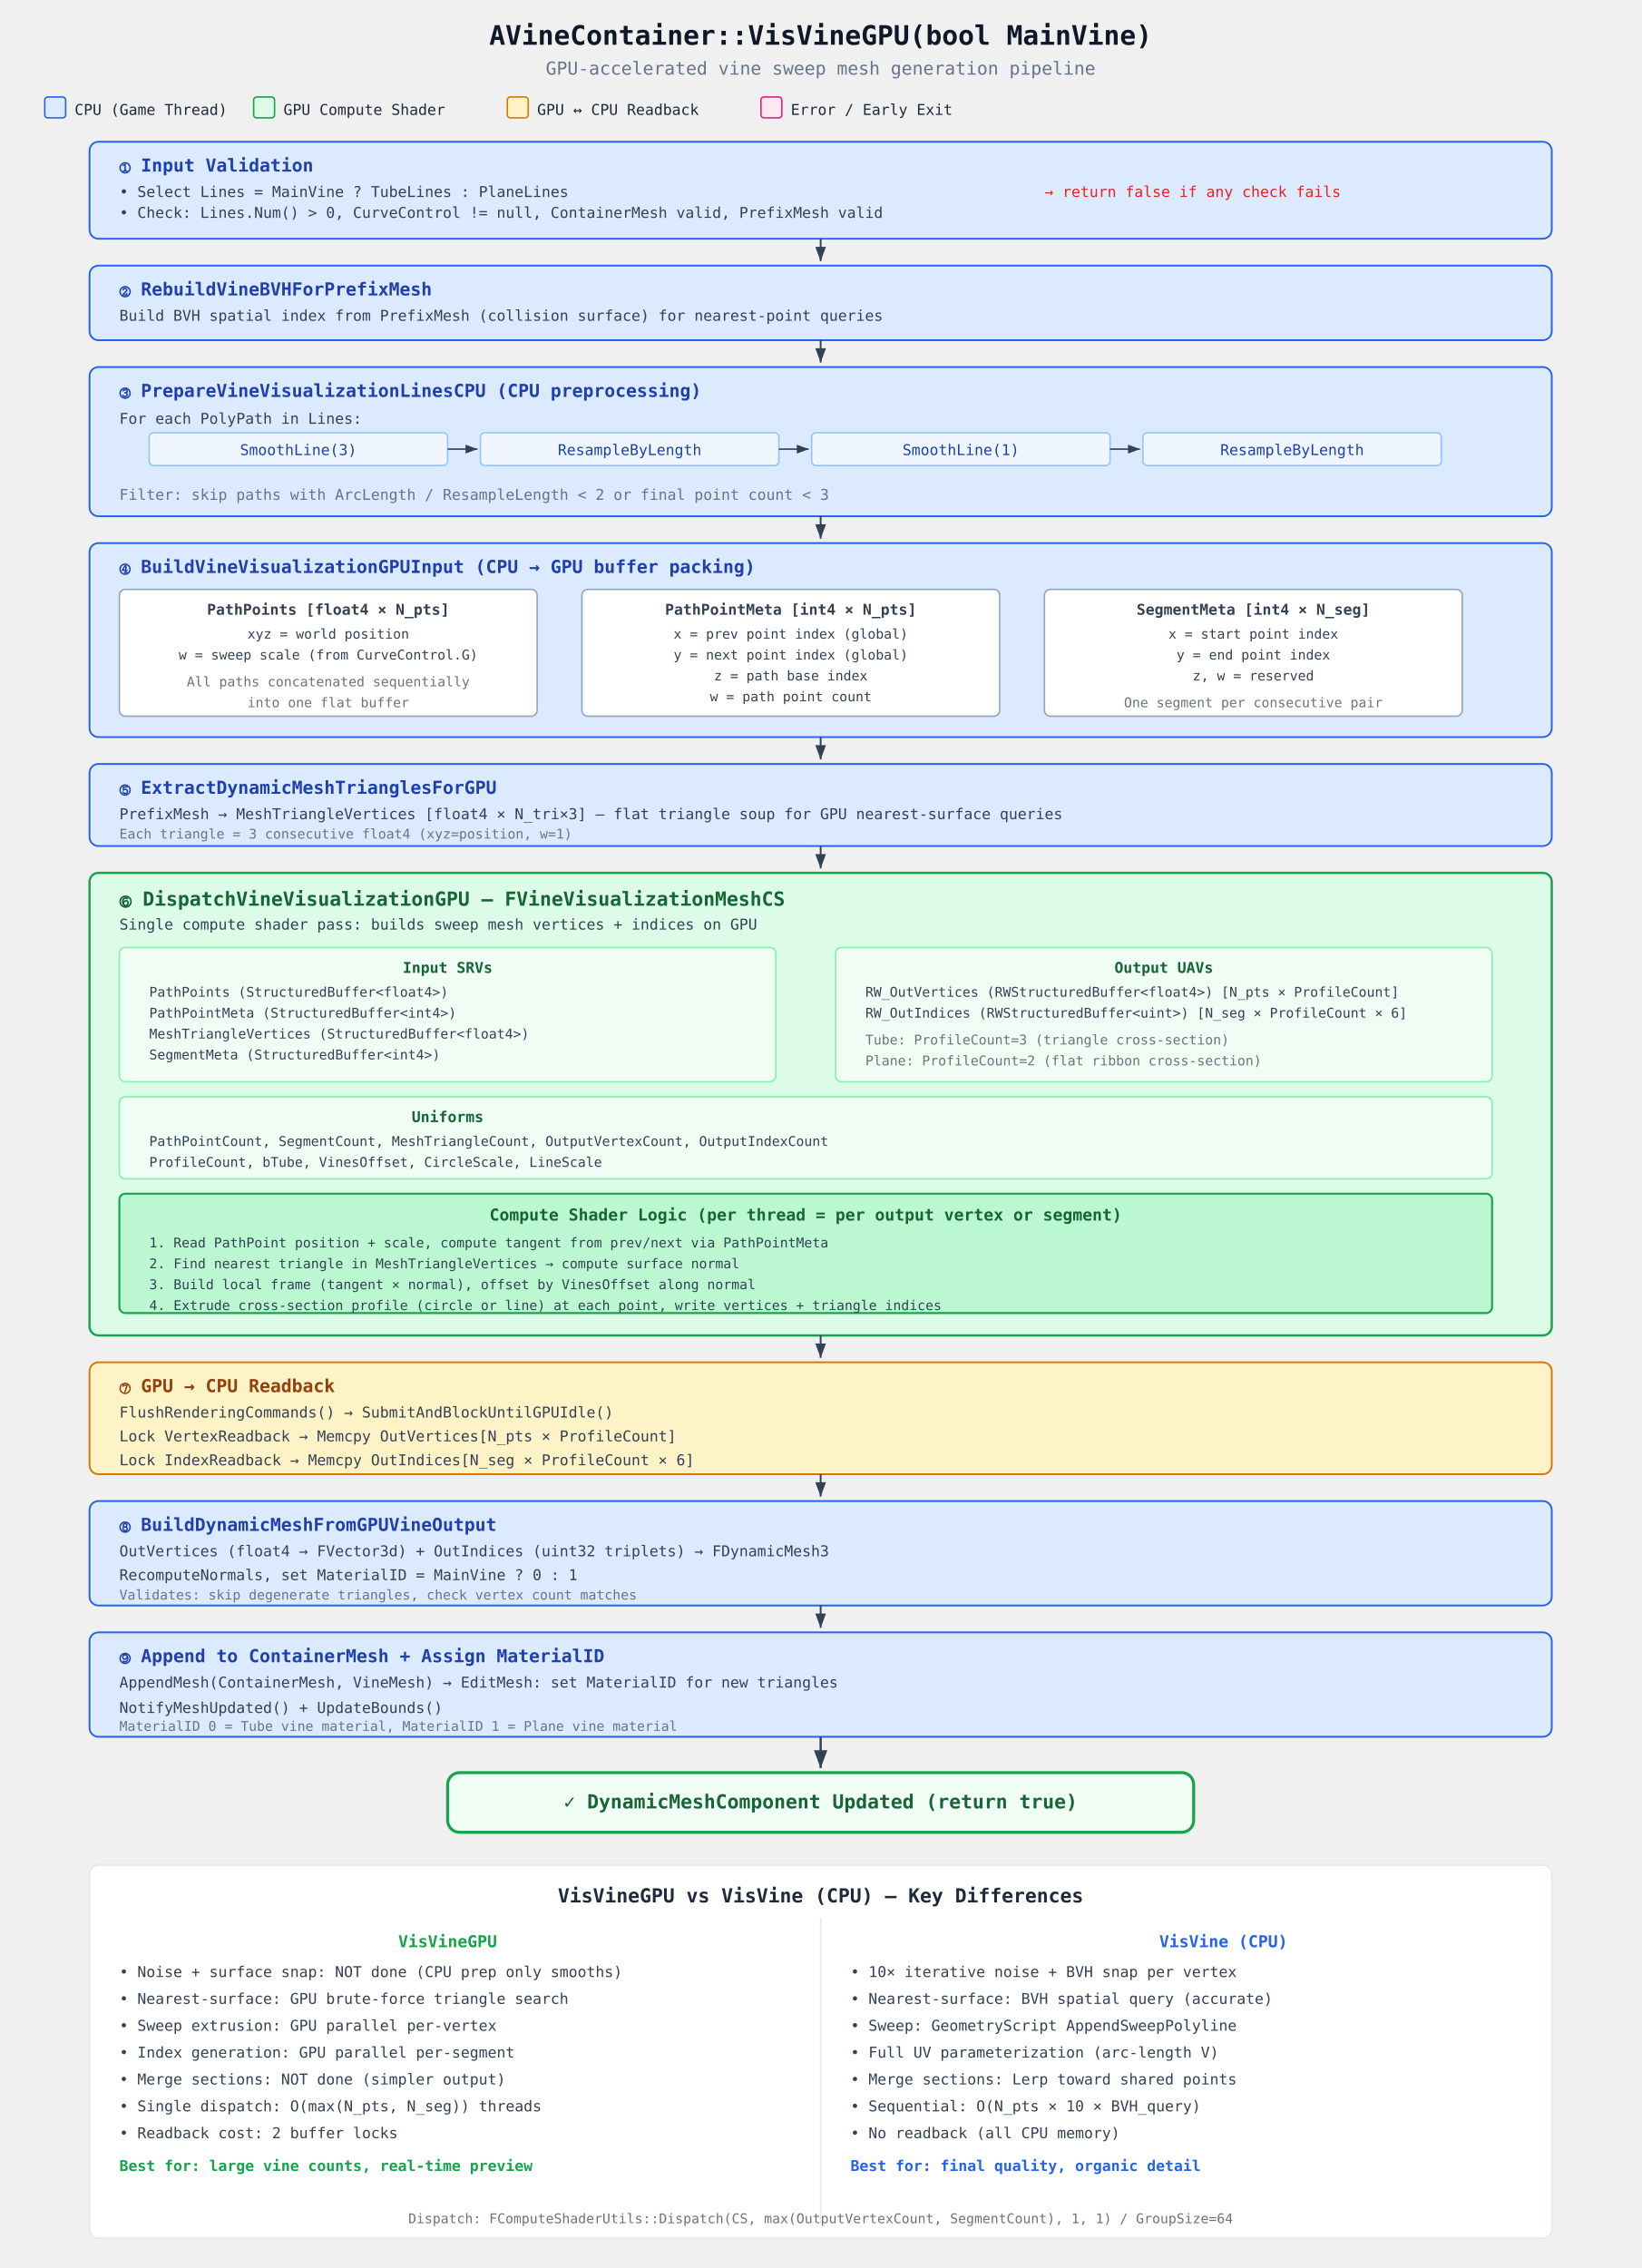
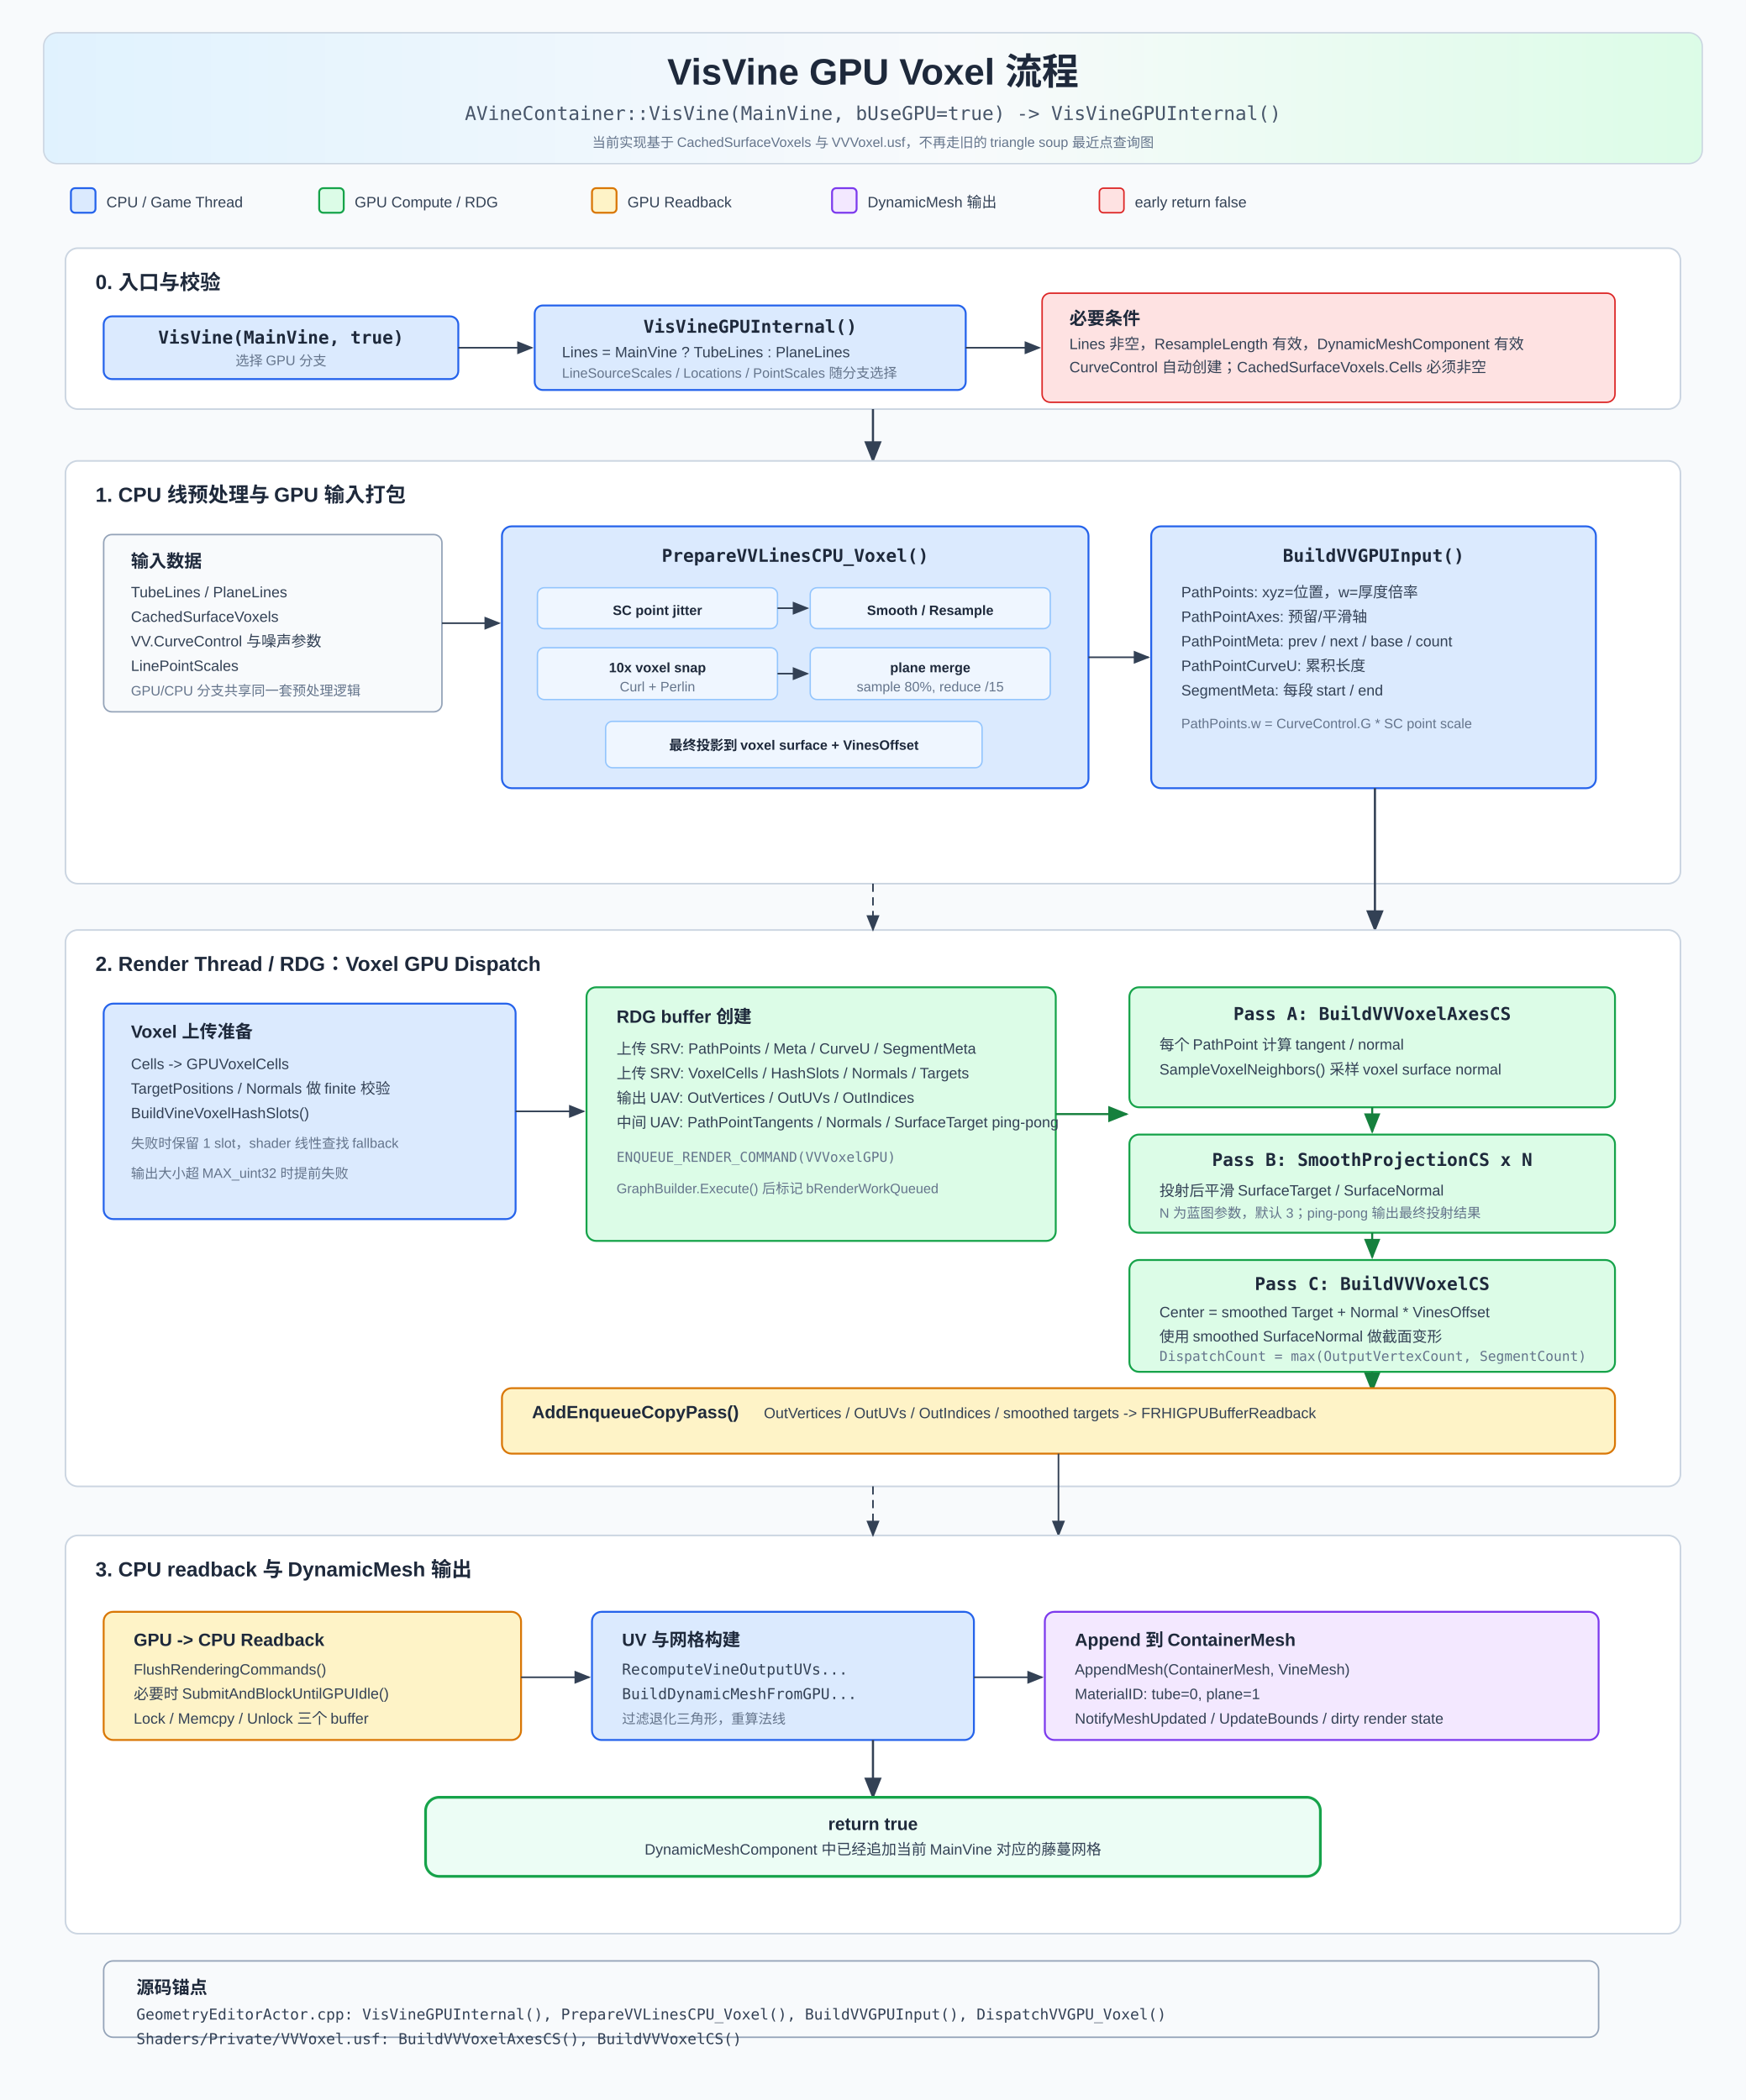
- <svg xmlns="http://www.w3.org/2000/svg" viewBox="0 0 1100 1520" font-family="Consolas, monospace" font-size="12">
+ <svg xmlns="http://www.w3.org/2000/svg" viewBox="0 0 1280 1540" role="img" aria-labelledby="title desc">
  <defs>
-     <marker id="arr" markerWidth="8" markerHeight="6" refX="8" refY="3" orient="auto">
-       <path d="M0,0 L8,3 L0,6 Z" fill="#334155" />
+     <marker id="arrow" markerWidth="10" markerHeight="8" refX="9" refY="4" orient="auto">
+       <path d="M0,0 L10,4 L0,8 Z" fill="#334155" />
    </marker>
-     <marker id="arr-g" markerWidth="8" markerHeight="6" refX="8" refY="3" orient="auto">
-       <path d="M0,0 L8,3 L0,6 Z" fill="#16a34a" />
+     <marker id="arrowGreen" markerWidth="10" markerHeight="8" refX="9" refY="4" orient="auto">
+       <path d="M0,0 L10,4 L0,8 Z" fill="#15803d" />
    </marker>
-     <marker id="arr-r" markerWidth="8" markerHeight="6" refX="8" refY="3" orient="auto">
-       <path d="M0,0 L8,3 L0,6 Z" fill="#dc2626" />
-     </marker>
+     <linearGradient id="headerGrad" x1="0" y1="0" x2="1" y2="0">
+       <stop offset="0" stop-color="#e0f2fe" />
+       <stop offset=".55" stop-color="#f8fafc" />
+       <stop offset="1" stop-color="#dcfce7" />
+     </linearGradient>
+     <style>
+       text { font-family: "Microsoft YaHei", "Segoe UI", Arial, sans-serif; fill: #1e293b; }
+       .mono { font-family: Consolas, "Cascadia Mono", monospace; }
+       .h1 { font-size: 27px; font-weight: 700; }
+       .subtitle { font-size: 14px; fill: #475569; }
+       .phaseTitle { font-size: 15px; font-weight: 700; }
+       .nodeTitle { font-size: 13px; font-weight: 700; }
+       .body { font-size: 11px; fill: #334155; }
+       .tiny { font-size: 10px; fill: #64748b; }
+       .label { font-size: 10px; font-weight: 700; }
+       .band { fill: #ffffff; stroke: #cbd5e1; stroke-width: 1.2; }
+       .cpu { fill: #dbeafe; stroke: #2563eb; stroke-width: 1.4; }
+       .gpu { fill: #dcfce7; stroke: #16a34a; stroke-width: 1.4; }
+       .io { fill: #fef3c7; stroke: #d97706; stroke-width: 1.4; }
+       .mesh { fill: #f3e8ff; stroke: #7c3aed; stroke-width: 1.4; }
+       .data { fill: #f8fafc; stroke: #94a3b8; stroke-width: 1.1; }
+       .warn { fill: #fee2e2; stroke: #dc2626; stroke-width: 1.1; }
+       .arrow { stroke: #334155; stroke-width: 1.6; fill: none; marker-end: url(#arrow); }
+       .arrowThin { stroke: #334155; stroke-width: 1.2; fill: none; marker-end: url(#arrow); }
+       .arrowGpu { stroke: #15803d; stroke-width: 1.5; fill: none; marker-end: url(#arrowGreen); }
+       .dash { stroke-dasharray: 6 4; }
+     </style>
  </defs>
-   <text x="550" y="30" text-anchor="middle" font-size="18" font-weight="bold" fill="#0f172a">AVineContainer::VisVineGPU(bool MainVine)</text>
-   <text x="550" y="50" text-anchor="middle" font-size="12" fill="#64748b">GPU-accelerated vine sweep mesh generation pipeline</text>
-   <rect x="30" y="65" width="14" height="14" rx="2" fill="#dbeafe" stroke="#2563eb" />
-   <text x="50" y="77" font-size="10" fill="#1e293b">CPU (Game Thread)</text>
-   <rect x="170" y="65" width="14" height="14" rx="2" fill="#dcfce7" stroke="#16a34a" />
-   <text x="190" y="77" font-size="10" fill="#1e293b">GPU Compute Shader</text>
-   <rect x="340" y="65" width="14" height="14" rx="2" fill="#fef3c7" stroke="#d97706" />
-   <text x="360" y="77" font-size="10" fill="#1e293b">GPU ↔ CPU Readback</text>
-   <rect x="510" y="65" width="14" height="14" rx="2" fill="#fce7f3" stroke="#db2777" />
-   <text x="530" y="77" font-size="10" fill="#1e293b">Error / Early Exit</text>
-   <rect x="60" y="95" width="980" height="65" rx="6" fill="#dbeafe" stroke="#2563eb" stroke-width="1.2" />
-   <text x="80" y="115" font-size="12" font-weight="bold" fill="#1e40af">① Input Validation</text>
-   <text x="80" y="132" font-size="10" fill="#334155">• Select Lines = MainVine ? TubeLines : PlaneLines</text>
-   <text x="80" y="146" font-size="10" fill="#334155">• Check: Lines.Num() &gt; 0, CurveControl != null, ContainerMesh valid, PrefixMesh valid</text>
-   <text x="700" y="132" font-size="10" fill="#dc2626">→ return false if any check fails</text>
-   <line x1="550" y1="160" x2="550" y2="175" stroke="#334155" stroke-width="1.2" marker-end="url(#arr)" />
-   <rect x="60" y="178" width="980" height="50" rx="6" fill="#dbeafe" stroke="#2563eb" stroke-width="1.2" />
-   <text x="80" y="198" font-size="12" font-weight="bold" fill="#1e40af">② RebuildVineBVHForPrefixMesh</text>
-   <text x="80" y="215" font-size="10" fill="#334155">Build BVH spatial index from PrefixMesh (collision surface) for nearest-point queries</text>
-   <line x1="550" y1="228" x2="550" y2="243" stroke="#334155" stroke-width="1.2" marker-end="url(#arr)" />
-   <rect x="60" y="246" width="980" height="100" rx="6" fill="#dbeafe" stroke="#2563eb" stroke-width="1.2" />
-   <text x="80" y="266" font-size="12" font-weight="bold" fill="#1e40af">③ PrepareVineVisualizationLinesCPU (CPU preprocessing)</text>
-   <text x="80" y="284" font-size="10" fill="#334155">For each PolyPath in Lines:</text>
-   <rect x="100" y="290" width="200" height="22" rx="3" fill="#eff6ff" stroke="#93c5fd" />
-   <text x="200" y="305" text-anchor="middle" font-size="10" fill="#1e40af">SmoothLine(3)</text>
-   <line x1="300" y1="301" x2="320" y2="301" stroke="#334155" stroke-width="1" marker-end="url(#arr)" />
-   <rect x="322" y="290" width="200" height="22" rx="3" fill="#eff6ff" stroke="#93c5fd" />
-   <text x="422" y="305" text-anchor="middle" font-size="10" fill="#1e40af">ResampleByLength</text>
-   <line x1="522" y1="301" x2="542" y2="301" stroke="#334155" stroke-width="1" marker-end="url(#arr)" />
-   <rect x="544" y="290" width="200" height="22" rx="3" fill="#eff6ff" stroke="#93c5fd" />
-   <text x="644" y="305" text-anchor="middle" font-size="10" fill="#1e40af">SmoothLine(1)</text>
-   <line x1="744" y1="301" x2="764" y2="301" stroke="#334155" stroke-width="1" marker-end="url(#arr)" />
-   <rect x="766" y="290" width="200" height="22" rx="3" fill="#eff6ff" stroke="#93c5fd" />
-   <text x="866" y="305" text-anchor="middle" font-size="10" fill="#1e40af">ResampleByLength</text>
-   <text x="80" y="335" font-size="10" fill="#6b7280">Filter: skip paths with ArcLength / ResampleLength &lt; 2 or final point count &lt; 3</text>
-   <line x1="550" y1="346" x2="550" y2="361" stroke="#334155" stroke-width="1.2" marker-end="url(#arr)" />
-   <rect x="60" y="364" width="980" height="130" rx="6" fill="#dbeafe" stroke="#2563eb" stroke-width="1.2" />
-   <text x="80" y="384" font-size="12" font-weight="bold" fill="#1e40af">④ BuildVineVisualizationGPUInput (CPU → GPU buffer packing)</text>
-   <rect x="80" y="395" width="280" height="85" rx="4" fill="#fff" stroke="#94a3b8" />
-   <text x="220" y="412" text-anchor="middle" font-size="10" font-weight="bold" fill="#334155">PathPoints [float4 × N_pts]</text>
-   <text x="220" y="428" text-anchor="middle" font-size="9" fill="#334155">xyz = world position</text>
-   <text x="220" y="442" text-anchor="middle" font-size="9" fill="#334155">w = sweep scale (from CurveControl.G)</text>
-   <text x="220" y="460" text-anchor="middle" font-size="9" fill="#6b7280">All paths concatenated sequentially</text>
-   <text x="220" y="474" text-anchor="middle" font-size="9" fill="#6b7280">into one flat buffer</text>
-   <rect x="390" y="395" width="280" height="85" rx="4" fill="#fff" stroke="#94a3b8" />
-   <text x="530" y="412" text-anchor="middle" font-size="10" font-weight="bold" fill="#334155">PathPointMeta [int4 × N_pts]</text>
-   <text x="530" y="428" text-anchor="middle" font-size="9" fill="#334155">x = prev point index (global)</text>
-   <text x="530" y="442" text-anchor="middle" font-size="9" fill="#334155">y = next point index (global)</text>
-   <text x="530" y="456" text-anchor="middle" font-size="9" fill="#334155">z = path base index</text>
-   <text x="530" y="470" text-anchor="middle" font-size="9" fill="#334155">w = path point count</text>
-   <rect x="700" y="395" width="280" height="85" rx="4" fill="#fff" stroke="#94a3b8" />
-   <text x="840" y="412" text-anchor="middle" font-size="10" font-weight="bold" fill="#334155">SegmentMeta [int4 × N_seg]</text>
-   <text x="840" y="428" text-anchor="middle" font-size="9" fill="#334155">x = start point index</text>
-   <text x="840" y="442" text-anchor="middle" font-size="9" fill="#334155">y = end point index</text>
-   <text x="840" y="456" text-anchor="middle" font-size="9" fill="#334155">z, w = reserved</text>
-   <text x="840" y="474" text-anchor="middle" font-size="9" fill="#6b7280">One segment per consecutive pair</text>
-   <line x1="550" y1="494" x2="550" y2="509" stroke="#334155" stroke-width="1.2" marker-end="url(#arr)" />
-   <rect x="60" y="512" width="980" height="55" rx="6" fill="#dbeafe" stroke="#2563eb" stroke-width="1.2" />
-   <text x="80" y="532" font-size="12" font-weight="bold" fill="#1e40af">⑤ ExtractDynamicMeshTrianglesForGPU</text>
-   <text x="80" y="549" font-size="10" fill="#334155">PrefixMesh → MeshTriangleVertices [float4 × N_tri×3] — flat triangle soup for GPU nearest-surface queries</text>
-   <text x="80" y="562" font-size="9" fill="#6b7280">Each triangle = 3 consecutive float4 (xyz=position, w=1)</text>
-   <line x1="550" y1="567" x2="550" y2="582" stroke="#334155" stroke-width="1.2" marker-end="url(#arr)" />
-   <rect x="60" y="585" width="980" height="310" rx="6" fill="#dcfce7" stroke="#16a34a" stroke-width="1.5" />
-   <text x="80" y="607" font-size="13" font-weight="bold" fill="#166534">⑥ DispatchVineVisualizationGPU — FVineVisualizationMeshCS</text>
-   <text x="80" y="623" font-size="10" fill="#334155">Single compute shader pass: builds sweep mesh vertices + indices on GPU</text>
-   <rect x="80" y="635" width="440" height="90" rx="4" fill="#f0fdf4" stroke="#86efac" />
-   <text x="300" y="652" text-anchor="middle" font-size="10" font-weight="bold" fill="#166534">Input SRVs</text>
-   <text x="100" y="668" font-size="9" fill="#334155">PathPoints (StructuredBuffer&lt;float4&gt;)</text>
-   <text x="100" y="682" font-size="9" fill="#334155">PathPointMeta (StructuredBuffer&lt;int4&gt;)</text>
-   <text x="100" y="696" font-size="9" fill="#334155">MeshTriangleVertices (StructuredBuffer&lt;float4&gt;)</text>
-   <text x="100" y="710" font-size="9" fill="#334155">SegmentMeta (StructuredBuffer&lt;int4&gt;)</text>
-   <rect x="560" y="635" width="440" height="90" rx="4" fill="#f0fdf4" stroke="#86efac" />
-   <text x="780" y="652" text-anchor="middle" font-size="10" font-weight="bold" fill="#166534">Output UAVs</text>
-   <text x="580" y="668" font-size="9" fill="#334155">RW_OutVertices (RWStructuredBuffer&lt;float4&gt;) [N_pts × ProfileCount]</text>
-   <text x="580" y="682" font-size="9" fill="#334155">RW_OutIndices (RWStructuredBuffer&lt;uint&gt;) [N_seg × ProfileCount × 6]</text>
-   <text x="580" y="700" font-size="9" fill="#6b7280">Tube: ProfileCount=3 (triangle cross-section)</text>
-   <text x="580" y="714" font-size="9" fill="#6b7280">Plane: ProfileCount=2 (flat ribbon cross-section)</text>
-   <rect x="80" y="735" width="920" height="55" rx="4" fill="#f0fdf4" stroke="#86efac" />
-   <text x="300" y="752" text-anchor="middle" font-size="10" font-weight="bold" fill="#166534">Uniforms</text>
-   <text x="100" y="768" font-size="9" fill="#334155">PathPointCount, SegmentCount, MeshTriangleCount, OutputVertexCount, OutputIndexCount</text>
-   <text x="100" y="782" font-size="9" fill="#334155">ProfileCount, bTube, VinesOffset, CircleScale, LineScale</text>
-   <rect x="80" y="800" width="920" height="80" rx="4" fill="#bbf7d0" stroke="#16a34a" stroke-width="1.3" />
-   <text x="540" y="818" text-anchor="middle" font-size="11" font-weight="bold" fill="#166534">Compute Shader Logic (per thread = per output vertex or segment)</text>
-   <text x="100" y="836" font-size="9" fill="#334155">1. Read PathPoint position + scale, compute tangent from prev/next via PathPointMeta</text>
-   <text x="100" y="850" font-size="9" fill="#334155">2. Find nearest triangle in MeshTriangleVertices → compute surface normal</text>
-   <text x="100" y="864" font-size="9" fill="#334155">3. Build local frame (tangent × normal), offset by VinesOffset along normal</text>
-   <text x="100" y="878" font-size="9" fill="#334155">4. Extrude cross-section profile (circle or line) at each point, write vertices + triangle indices</text>
-   <line x1="550" y1="895" x2="550" y2="910" stroke="#334155" stroke-width="1.2" marker-end="url(#arr)" />
-   <rect x="60" y="913" width="980" height="75" rx="6" fill="#fef3c7" stroke="#d97706" stroke-width="1.2" />
-   <text x="80" y="933" font-size="12" font-weight="bold" fill="#92400e">⑦ GPU → CPU Readback</text>
-   <text x="80" y="950" font-size="10" fill="#334155">FlushRenderingCommands() → SubmitAndBlockUntilGPUIdle()</text>
-   <text x="80" y="966" font-size="10" fill="#334155">Lock VertexReadback → Memcpy OutVertices[N_pts × ProfileCount]</text>
-   <text x="80" y="982" font-size="10" fill="#334155">Lock IndexReadback → Memcpy OutIndices[N_seg × ProfileCount × 6]</text>
-   <line x1="550" y1="988" x2="550" y2="1003" stroke="#334155" stroke-width="1.2" marker-end="url(#arr)" />
-   <rect x="60" y="1006" width="980" height="70" rx="6" fill="#dbeafe" stroke="#2563eb" stroke-width="1.2" />
-   <text x="80" y="1026" font-size="12" font-weight="bold" fill="#1e40af">⑧ BuildDynamicMeshFromGPUVineOutput</text>
-   <text x="80" y="1043" font-size="10" fill="#334155">OutVertices (float4 → FVector3d) + OutIndices (uint32 triplets) → FDynamicMesh3</text>
-   <text x="80" y="1059" font-size="10" fill="#334155">RecomputeNormals, set MaterialID = MainVine ? 0 : 1</text>
-   <text x="80" y="1072" font-size="9" fill="#6b7280">Validates: skip degenerate triangles, check vertex count matches</text>
-   <line x1="550" y1="1076" x2="550" y2="1091" stroke="#334155" stroke-width="1.2" marker-end="url(#arr)" />
-   <rect x="60" y="1094" width="980" height="70" rx="6" fill="#dbeafe" stroke="#2563eb" stroke-width="1.2" />
-   <text x="80" y="1114" font-size="12" font-weight="bold" fill="#1e40af">⑨ Append to ContainerMesh + Assign MaterialID</text>
-   <text x="80" y="1131" font-size="10" fill="#334155">AppendMesh(ContainerMesh, VineMesh) → EditMesh: set MaterialID for new triangles</text>
-   <text x="80" y="1148" font-size="10" fill="#334155">NotifyMeshUpdated() + UpdateBounds()</text>
-   <text x="80" y="1160" font-size="9" fill="#6b7280">MaterialID 0 = Tube vine material, MaterialID 1 = Plane vine material</text>
-   <line x1="550" y1="1164" x2="550" y2="1185" stroke="#334155" stroke-width="1.5" marker-end="url(#arr)" />
-   <rect x="300" y="1188" width="500" height="40" rx="8" fill="#f0fdf4" stroke="#16a34a" stroke-width="2" />
-   <text x="550" y="1212" text-anchor="middle" font-size="13" font-weight="bold" fill="#166534">✓ DynamicMeshComponent Updated (return true)</text>
-   <rect x="60" y="1250" width="980" height="250" rx="6" fill="#fff" stroke="#e2e8f0" stroke-width="1" />
-   <text x="550" y="1275" text-anchor="middle" font-size="13" font-weight="bold" fill="#1e293b">VisVineGPU vs VisVine (CPU) — Key Differences</text>
-   <line x1="550" y1="1285" x2="550" y2="1490" stroke="#e2e8f0" stroke-width="1" />
-   <text x="300" y="1305" text-anchor="middle" font-size="11" font-weight="bold" fill="#16a34a">VisVineGPU</text>
-   <text x="80" y="1325" font-size="10" fill="#334155">• Noise + surface snap: NOT done (CPU prep only smooths)</text>
-   <text x="80" y="1343" font-size="10" fill="#334155">• Nearest-surface: GPU brute-force triangle search</text>
-   <text x="80" y="1361" font-size="10" fill="#334155">• Sweep extrusion: GPU parallel per-vertex</text>
-   <text x="80" y="1379" font-size="10" fill="#334155">• Index generation: GPU parallel per-segment</text>
-   <text x="80" y="1397" font-size="10" fill="#334155">• Merge sections: NOT done (simpler output)</text>
-   <text x="80" y="1415" font-size="10" fill="#334155">• Single dispatch: O(max(N_pts, N_seg)) threads</text>
-   <text x="80" y="1433" font-size="10" fill="#334155">• Readback cost: 2 buffer locks</text>
-   <text x="80" y="1455" font-size="10" font-weight="bold" fill="#16a34a">Best for: large vine counts, real-time preview</text>
-   <text x="820" y="1305" text-anchor="middle" font-size="11" font-weight="bold" fill="#2563eb">VisVine (CPU)</text>
-   <text x="570" y="1325" font-size="10" fill="#334155">• 10× iterative noise + BVH snap per vertex</text>
-   <text x="570" y="1343" font-size="10" fill="#334155">• Nearest-surface: BVH spatial query (accurate)</text>
-   <text x="570" y="1361" font-size="10" fill="#334155">• Sweep: GeometryScript AppendSweepPolyline</text>
-   <text x="570" y="1379" font-size="10" fill="#334155">• Full UV parameterization (arc-length V)</text>
-   <text x="570" y="1397" font-size="10" fill="#334155">• Merge sections: Lerp toward shared points</text>
-   <text x="570" y="1415" font-size="10" fill="#334155">• Sequential: O(N_pts × 10 × BVH_query)</text>
-   <text x="570" y="1433" font-size="10" fill="#334155">• No readback (all CPU memory)</text>
-   <text x="570" y="1455" font-size="10" font-weight="bold" fill="#2563eb">Best for: final quality, organic detail</text>
-   <text x="550" y="1490" text-anchor="middle" font-size="9" fill="#6b7280">Dispatch: FComputeShaderUtils::Dispatch(CS, max(OutputVertexCount, SegmentCount), 1, 1) / GroupSize=64</text>
+   <rect width="1280" height="1540" fill="#f8fafc" />
+   <rect x="32" y="24" width="1216" height="96" rx="10" fill="url(#headerGrad)" stroke="#cbd5e1" />
+   <text class="h1" x="640" y="62" text-anchor="middle">VisVine GPU Voxel 流程</text>
+   <text class="subtitle mono" x="640" y="88" text-anchor="middle">AVineContainer::VisVine(MainVine, bUseGPU=true) -&gt; VisVineGPUInternal()</text>
+   <text class="tiny" x="640" y="108" text-anchor="middle">当前实现基于 CachedSurfaceVoxels 与 VVVoxel.usf，不再走旧的 triangle soup 最近点查询图</text>
+   <g transform="translate(52 138)">
+     <rect class="cpu" x="0" y="0" width="18" height="18" rx="3" />
+     <text class="body" x="26" y="14">CPU / Game Thread</text>
+     <rect class="gpu" x="182" y="0" width="18" height="18" rx="3" />
+     <text class="body" x="208" y="14">GPU Compute / RDG</text>
+     <rect class="io" x="382" y="0" width="18" height="18" rx="3" />
+     <text class="body" x="408" y="14">GPU Readback</text>
+     <rect class="mesh" x="558" y="0" width="18" height="18" rx="3" />
+     <text class="body" x="584" y="14">DynamicMesh 输出</text>
+     <rect class="warn" x="754" y="0" width="18" height="18" rx="3" />
+     <text class="body" x="780" y="14">early return false</text>
+   </g>
+   <rect class="band" x="48" y="182" width="1184" height="118" rx="9" />
+   <text class="phaseTitle" x="70" y="212" fill="#1d4ed8">0. 入口与校验</text>
+   <rect class="cpu" x="76" y="232" width="260" height="46" rx="6" />
+   <text class="nodeTitle mono" x="206" y="252" text-anchor="middle">VisVine(MainVine, true)</text>
+   <text class="tiny" x="206" y="268" text-anchor="middle">选择 GPU 分支</text>
+   <path class="arrowThin" d="M336 255 H390" />
+   <rect class="cpu" x="392" y="224" width="316" height="62" rx="6" />
+   <text class="nodeTitle mono" x="550" y="244" text-anchor="middle">VisVineGPUInternal()</text>
+   <text class="body" x="412" y="262">Lines = MainVine ? TubeLines : PlaneLines</text>
+   <text class="tiny" x="412" y="277">LineSourceScales / Locations / PointScales 随分支选择</text>
+   <path class="arrowThin" d="M708 255 H762" />
+   <rect class="warn" x="764" y="215" width="420" height="80" rx="6" />
+   <text class="nodeTitle" x="784" y="238">必要条件</text>
+   <text class="body" x="784" y="256">Lines 非空，ResampleLength 有效，DynamicMeshComponent 有效</text>
+   <text class="body" x="784" y="273">CurveControl 自动创建；CachedSurfaceVoxels.Cells 必须非空</text>
+   <path class="arrow" d="M640 300 V338" />
+   <rect class="band" x="48" y="338" width="1184" height="310" rx="9" />
+   <text class="phaseTitle" x="70" y="368" fill="#1d4ed8">1. CPU 线预处理与 GPU 输入打包</text>
+   <rect class="data" x="76" y="392" width="248" height="130" rx="6" />
+   <text class="nodeTitle" x="96" y="416">输入数据</text>
+   <text class="body" x="96" y="438">TubeLines / PlaneLines</text>
+   <text class="body" x="96" y="456">CachedSurfaceVoxels</text>
+   <text class="body" x="96" y="474">VV.CurveControl 与噪声参数</text>
+   <text class="body" x="96" y="492">LinePointScales</text>
+   <text class="tiny" x="96" y="510">GPU/CPU 分支共享同一套预处理逻辑</text>
+   <path class="arrowThin" d="M324 457 H366" />
+   <rect class="cpu" x="368" y="386" width="430" height="192" rx="7" />
+   <text class="nodeTitle mono" x="583" y="412" text-anchor="middle">PrepareVVLinesCPU_Voxel()</text>
+   <rect x="394" y="431" width="176" height="30" rx="5" fill="#eff6ff" stroke="#93c5fd" />
+   <text class="label" x="482" y="451" text-anchor="middle">SC point jitter</text>
+   <rect x="594" y="431" width="176" height="30" rx="5" fill="#eff6ff" stroke="#93c5fd" />
+   <text class="label" x="682" y="451" text-anchor="middle">Smooth / Resample</text>
+   <path class="arrowThin" d="M570 446 H592" />
+   <rect x="394" y="475" width="176" height="38" rx="5" fill="#eff6ff" stroke="#93c5fd" />
+   <text class="label" x="482" y="493" text-anchor="middle">10x voxel snap</text>
+   <text class="tiny" x="482" y="507" text-anchor="middle">Curl + Perlin</text>
+   <rect x="594" y="475" width="176" height="38" rx="5" fill="#eff6ff" stroke="#93c5fd" />
+   <text class="label" x="682" y="493" text-anchor="middle">plane merge</text>
+   <text class="tiny" x="682" y="507" text-anchor="middle">sample 80%, reduce /15</text>
+   <path class="arrowThin" d="M570 494 H592" />
+   <rect x="444" y="529" width="276" height="34" rx="5" fill="#eff6ff" stroke="#93c5fd" />
+   <text class="label" x="582" y="550" text-anchor="middle">最终投影到 voxel surface + VinesOffset</text>
+   <path class="arrowThin" d="M798 482 H842" />
+   <rect class="cpu" x="844" y="386" width="326" height="192" rx="7" />
+   <text class="nodeTitle mono" x="1007" y="412" text-anchor="middle">BuildVVGPUInput()</text>
+   <text class="body" x="866" y="438">PathPoints: xyz=位置，w=厚度倍率</text>
+   <text class="body" x="866" y="456">PathPointAxes: 预留/平滑轴</text>
+   <text class="body" x="866" y="474">PathPointMeta: prev / next / base / count</text>
+   <text class="body" x="866" y="492">PathPointCurveU: 累积长度</text>
+   <text class="body" x="866" y="510">SegmentMeta: 每段 start / end</text>
+   <text class="tiny" x="866" y="534">PathPoints.w = CurveControl.G * SC point scale</text>
+   <path class="arrow" d="M1008 578 V682" />
+   <rect class="band" x="48" y="682" width="1184" height="408" rx="9" />
+   <text class="phaseTitle" x="70" y="712" fill="#15803d">2. Render Thread / RDG：Voxel GPU Dispatch</text>
+   <rect class="cpu" x="76" y="736" width="302" height="158" rx="7" />
+   <text class="nodeTitle" x="96" y="761">Voxel 上传准备</text>
+   <text class="body" x="96" y="784">Cells -&gt; GPUVoxelCells</text>
+   <text class="body" x="96" y="802">TargetPositions / Normals 做 finite 校验</text>
+   <text class="body" x="96" y="820">BuildVineVoxelHashSlots()</text>
+   <text class="tiny" x="96" y="842">失败时保留 1 slot，shader 线性查找 fallback</text>
+   <text class="tiny" x="96" y="864">输出大小超 MAX_uint32 时提前失败</text>
+   <path class="arrowThin" d="M378 815 H428" />
+   <rect class="gpu" x="430" y="724" width="344" height="186" rx="7" />
+   <text class="nodeTitle" x="452" y="750">RDG buffer 创建</text>
+   <text class="body" x="452" y="773">上传 SRV: PathPoints / Meta / CurveU / SegmentMeta</text>
+   <text class="body" x="452" y="791">上传 SRV: VoxelCells / HashSlots / Normals / Targets</text>
+   <text class="body" x="452" y="809">输出 UAV: OutVertices / OutUVs / OutIndices</text>
+   <text class="body" x="452" y="827">中间 UAV: PathPointTangents / Normals / SurfaceTarget ping-pong</text>
+   <text class="tiny mono" x="452" y="852">ENQUEUE_RENDER_COMMAND(VVVoxelGPU)</text>
+   <text class="tiny" x="452" y="875">GraphBuilder.Execute() 后标记 bRenderWorkQueued</text>
+   <path class="arrowGpu" d="M774 817 H826" />
+   <rect class="gpu" x="828" y="724" width="356" height="88" rx="7" />
+   <text class="nodeTitle mono" x="1006" y="748" text-anchor="middle">Pass A: BuildVVVoxelAxesCS</text>
+   <text class="body" x="850" y="770">每个 PathPoint 计算 tangent / normal</text>
+   <text class="body" x="850" y="788">SampleVoxelNeighbors() 采样 voxel surface normal</text>
+   <path class="arrowGpu" d="M1006 812 V830" />
+   <rect class="gpu" x="828" y="832" width="356" height="72" rx="7" />
+   <text class="nodeTitle mono" x="1006" y="855" text-anchor="middle">Pass B: SmoothProjectionCS x N</text>
+   <text class="body" x="850" y="877">投射后平滑 SurfaceTarget / SurfaceNormal</text>
+   <text class="tiny" x="850" y="893">N 为蓝图参数，默认 3；ping-pong 输出最终投射结果</text>
+   <path class="arrowGpu" d="M1006 904 V922" />
+   <rect class="gpu" x="828" y="924" width="356" height="82" rx="7" />
+   <text class="nodeTitle mono" x="1006" y="946" text-anchor="middle">Pass C: BuildVVVoxelCS</text>
+   <text class="body" x="850" y="966">Center = smoothed Target + Normal * VinesOffset</text>
+   <text class="body" x="850" y="984">使用 smoothed SurfaceNormal 做截面变形</text>
+   <text class="tiny mono" x="850" y="998">DispatchCount = max(OutputVertexCount, SegmentCount)</text>
+   <path class="arrowGpu" d="M1006 1006 V1020" />
+   <rect class="io" x="368" y="1018" width="816" height="48" rx="7" />
+   <text class="nodeTitle" x="390" y="1040">AddEnqueueCopyPass()</text>
+   <text class="body" x="560" y="1040">OutVertices / OutUVs / OutIndices / smoothed targets -&gt; FRHIGPUBufferReadback</text>
+   <path class="arrowThin" d="M776 1066 V1126" />
+   <rect class="band" x="48" y="1126" width="1184" height="292" rx="9" />
+   <text class="phaseTitle" x="70" y="1156" fill="#92400e">3. CPU readback 与 DynamicMesh 输出</text>
+   <rect class="io" x="76" y="1182" width="306" height="94" rx="7" />
+   <text class="nodeTitle" x="98" y="1207">GPU -&gt; CPU Readback</text>
+   <text class="body" x="98" y="1228">FlushRenderingCommands()</text>
+   <text class="body" x="98" y="1246">必要时 SubmitAndBlockUntilGPUIdle()</text>
+   <text class="body" x="98" y="1264">Lock / Memcpy / Unlock 三个 buffer</text>
+   <path class="arrowThin" d="M382 1230 H432" />
+   <rect class="cpu" x="434" y="1182" width="280" height="94" rx="7" />
+   <text class="nodeTitle" x="456" y="1207">UV 与网格构建</text>
+   <text class="body mono" x="456" y="1228">RecomputeVineOutputUVs...</text>
+   <text class="body mono" x="456" y="1246">BuildDynamicMeshFromGPU...</text>
+   <text class="tiny" x="456" y="1264">过滤退化三角形，重算法线</text>
+   <path class="arrowThin" d="M714 1230 H764" />
+   <rect class="mesh" x="766" y="1182" width="406" height="94" rx="7" />
+   <text class="nodeTitle" x="788" y="1207">Append 到 ContainerMesh</text>
+   <text class="body" x="788" y="1228">AppendMesh(ContainerMesh, VineMesh)</text>
+   <text class="body" x="788" y="1246">MaterialID: tube=0, plane=1</text>
+   <text class="body" x="788" y="1264">NotifyMeshUpdated / UpdateBounds / dirty render state</text>
+   <path class="arrow" d="M640 1276 V1318" />
+   <rect x="312" y="1318" width="656" height="58" rx="10" fill="#ecfdf5" stroke="#16a34a" stroke-width="2" />
+   <text class="nodeTitle" x="640" y="1342" text-anchor="middle" fill="#166534">return true</text>
+   <text class="body" x="640" y="1360" text-anchor="middle">DynamicMeshComponent 中已经追加当前 MainVine 对应的藤蔓网格</text>
+   <rect class="data" x="76" y="1438" width="1096" height="56" rx="7" />
+   <text class="nodeTitle" x="100" y="1462">源码锚点</text>
+   <text class="body mono" x="100" y="1481">GeometryEditorActor.cpp: VisVineGPUInternal(), PrepareVVLinesCPU_Voxel(), BuildVVGPUInput(), DispatchVVGPU_Voxel()</text>
+   <text class="body mono" x="100" y="1499">Shaders/Private/VVVoxel.usf: BuildVVVoxelAxesCS(), BuildVVVoxelCS()</text>
+   <path class="arrowThin dash" d="M640 648 V682" />
+   <path class="arrowThin dash" d="M640 1090 V1126" />
</svg>
